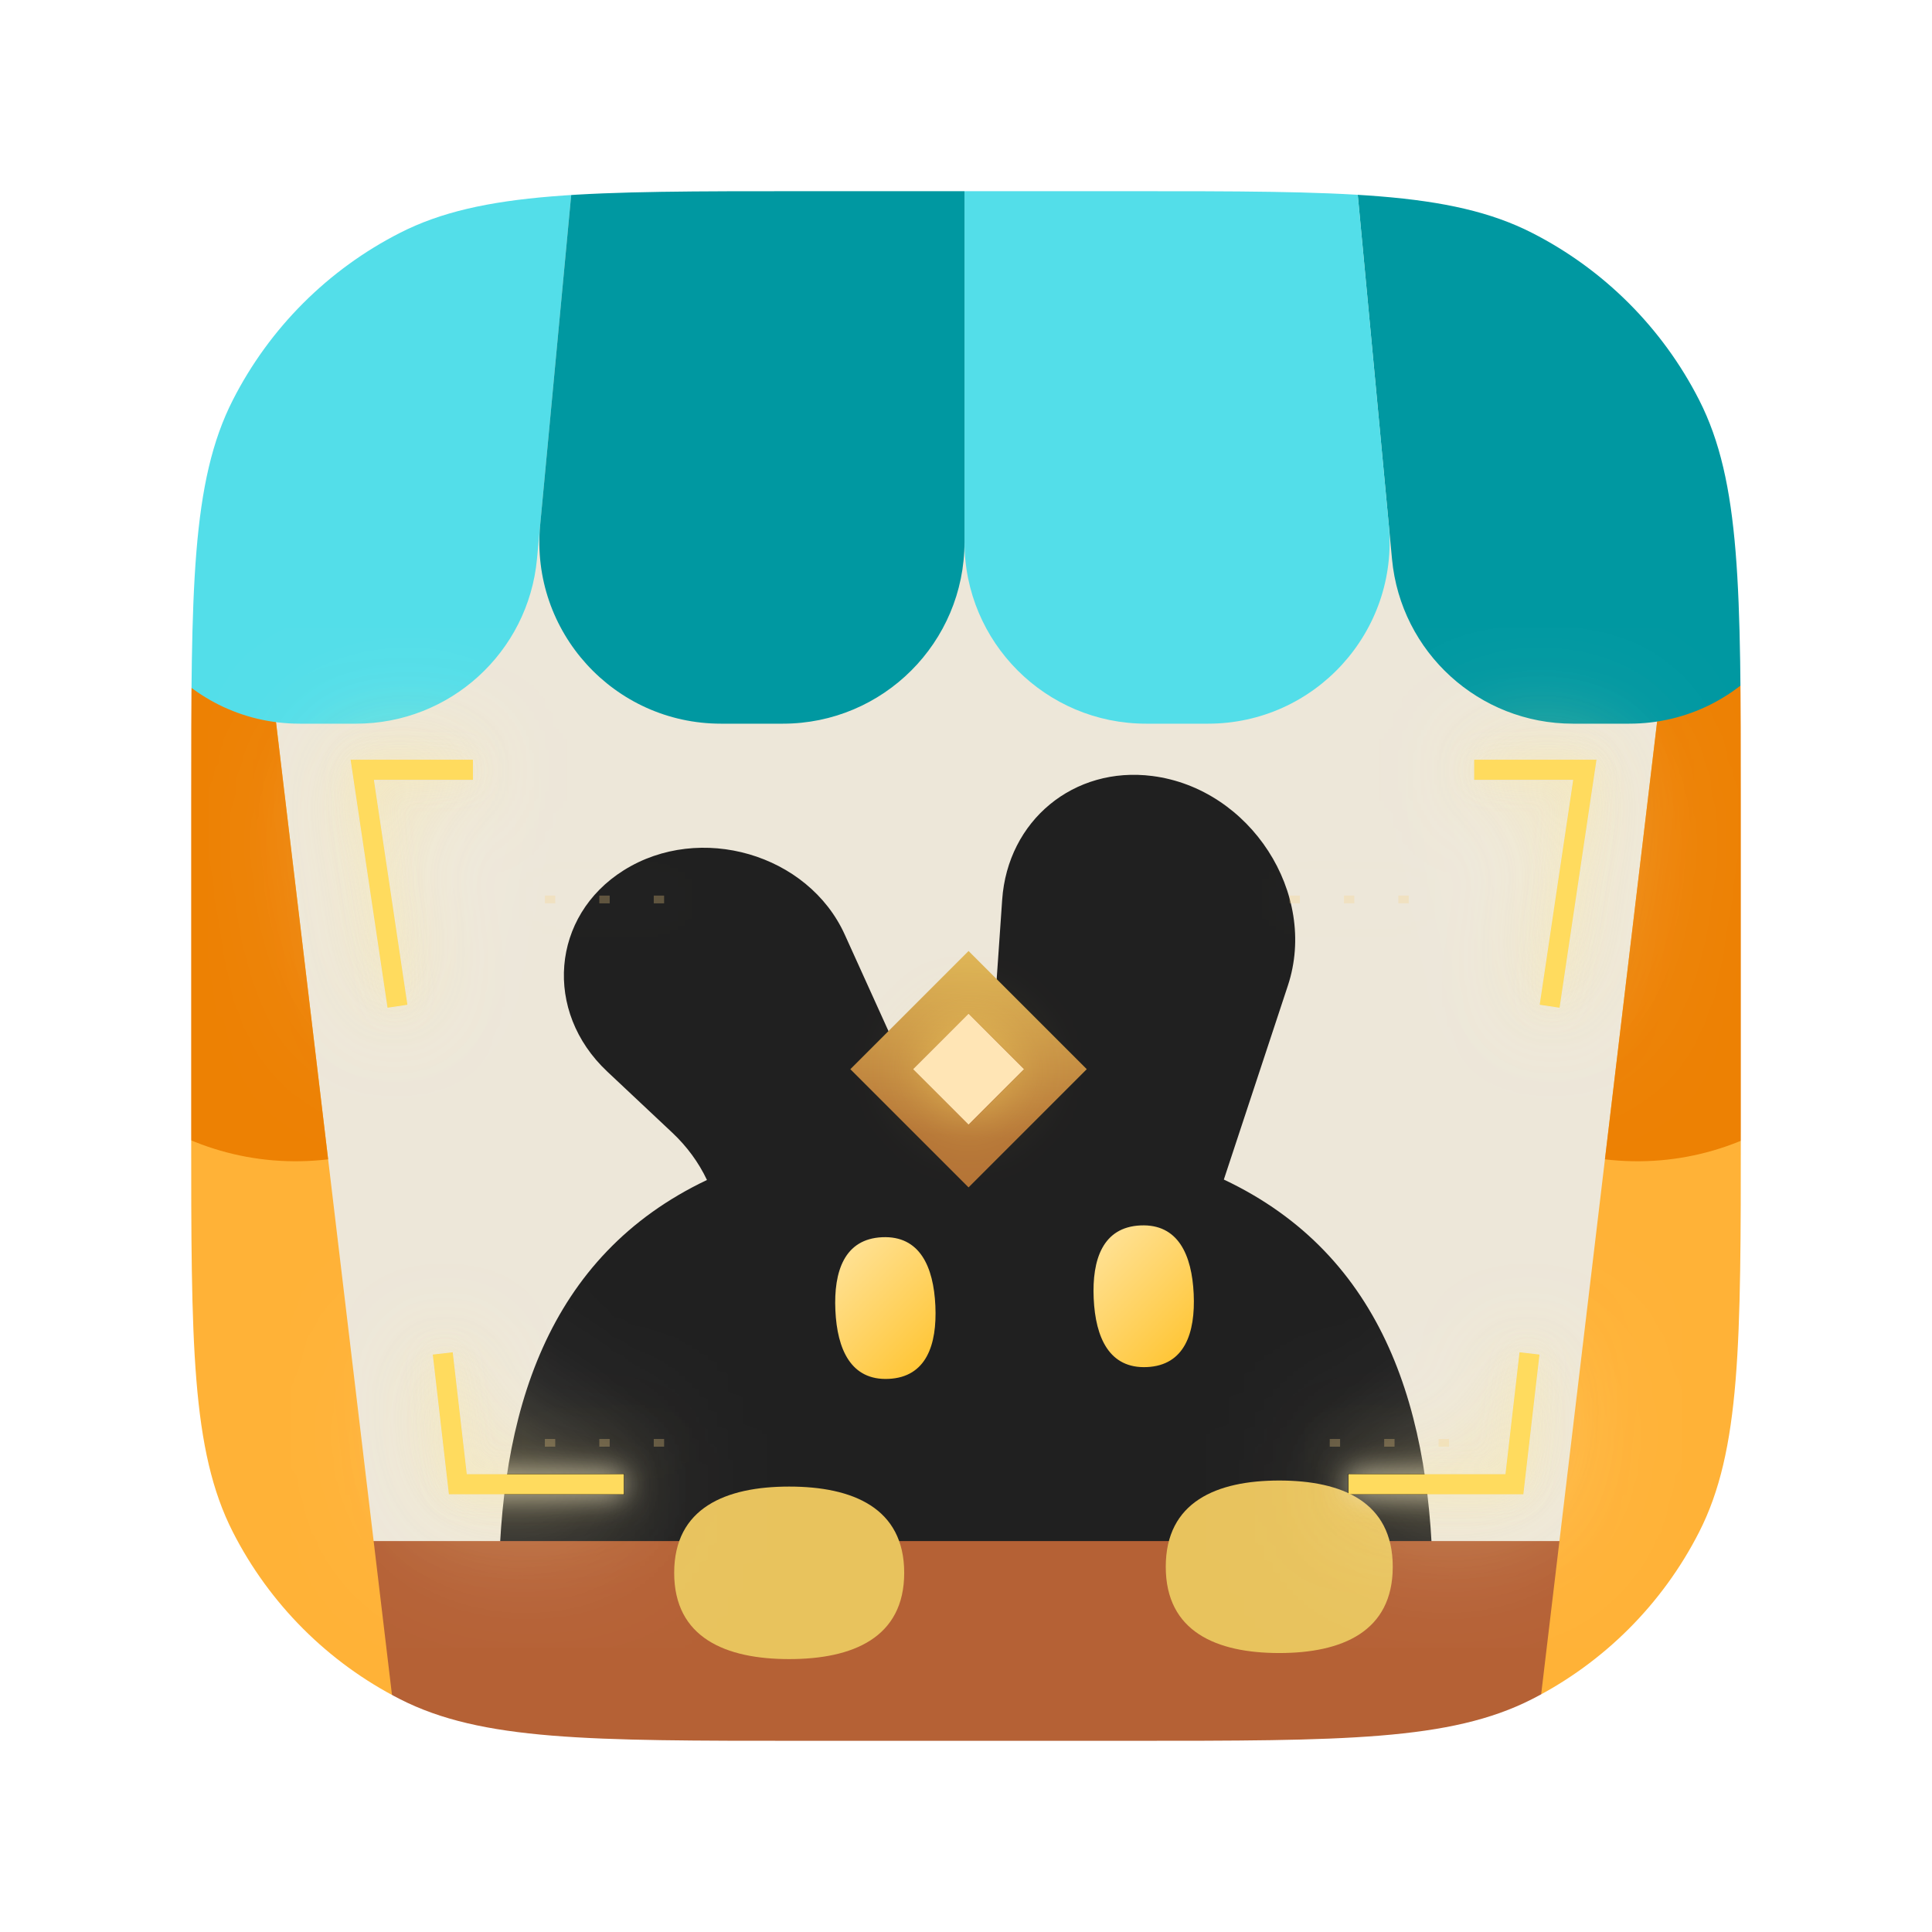
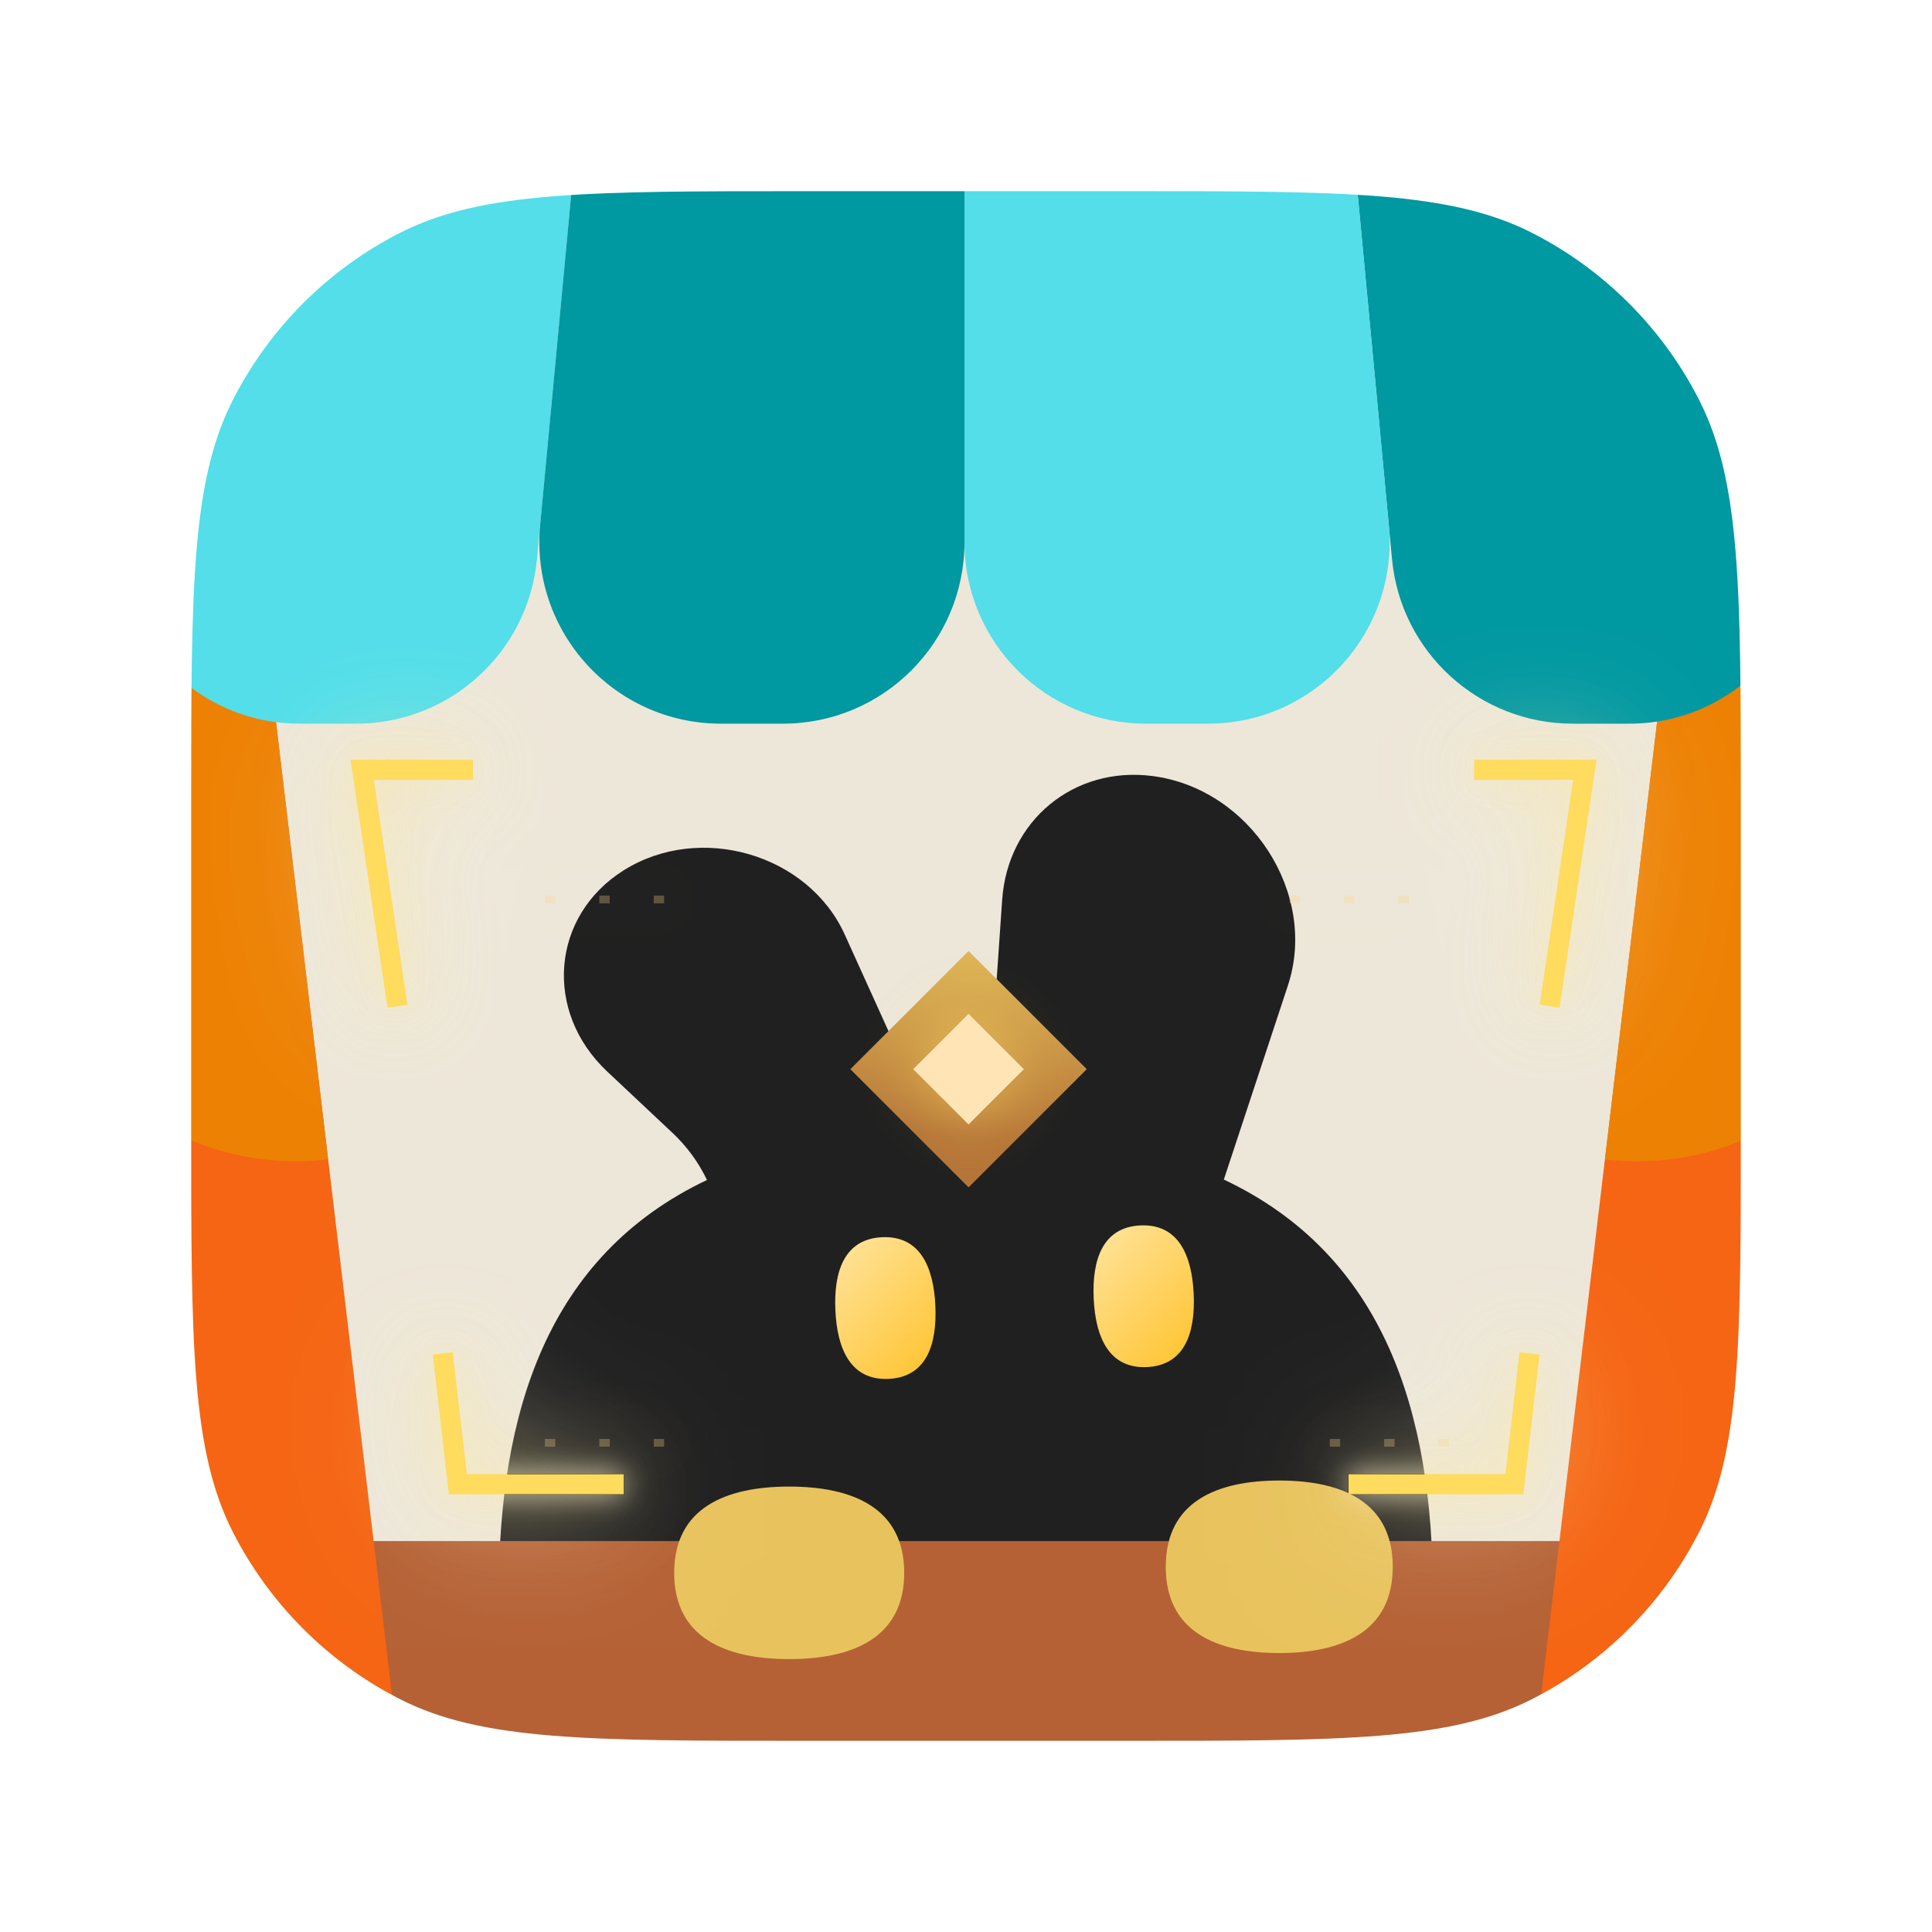
<svg xmlns="http://www.w3.org/2000/svg" width="192" height="192" viewBox="0 0 192 192" fill="none">
  <mask id="mask0_1841_1428" style="mask-type:alpha" maskUnits="userSpaceOnUse" x="19" y="19" width="154" height="154">
    <path d="M19 79.8C19 58.518 19 47.877 23.142 39.748C26.785 32.598 32.598 26.785 39.748 23.142C47.877 19 58.518 19 79.8 19H112.2C133.482 19 144.123 19 152.252 23.142C159.402 26.785 165.215 32.598 168.858 39.748C173 47.877 173 58.518 173 79.8V112.2C173 133.482 173 144.123 168.858 152.252C165.215 159.402 159.402 165.215 152.252 168.858C144.123 173 133.482 173 112.2 173H79.8C58.518 173 47.877 173 39.748 168.858C32.598 165.215 26.785 159.402 23.142 152.252C19 144.123 19 133.482 19 112.2V79.8Z" fill="#EFF3F5" />
  </mask>
  <g mask="url(#mask0_1841_1428)">
    <path d="M19 79.8C19 58.518 19 47.877 23.142 39.748C26.785 32.598 32.598 26.785 39.748 23.142C47.877 19 58.518 19 79.8 19H112.2C133.482 19 144.123 19 152.252 23.142C159.402 26.785 165.215 32.598 168.858 39.748C173 47.877 173 58.518 173 79.8V112.2C173 133.482 173 144.123 168.858 152.252C165.215 159.402 159.402 165.215 152.252 168.858C144.123 173 133.482 173 112.2 173H79.8C58.518 173 47.877 173 39.748 168.858C32.598 165.215 26.785 159.402 23.142 152.252C19 144.123 19 133.482 19 112.2V79.8Z" fill="#EDE7D9" />
    <path fill-rule="evenodd" clip-rule="evenodd" d="M127.99 97.94C131.007 88.801 124.259 78.37 114.519 77.119C106.72 76.117 100.141 81.539 99.595 89.419L98.002 112.423C97.339 112.409 96.666 112.402 95.984 112.402C94.69 112.402 93.43 112.428 92.203 112.478L90.825 108.052L83.951 92.879C80.32 84.867 69.562 81.735 61.989 86.487C54.775 91.012 53.991 100.516 60.339 106.482L66.816 112.569C68.269 113.935 69.436 115.528 70.257 117.265C54.353 124.823 49.562 140.409 49.562 158.41C49.562 183.819 59.107 204.417 95.984 204.417C132.861 204.417 142.406 183.819 142.406 158.41C142.406 140.376 137.598 124.766 121.624 117.223L127.99 97.94Z" fill="#202020" />
    <path d="M88.308 137.032C84.567 137.203 83.196 134.107 83.019 130.22C82.841 126.332 83.924 123.125 87.666 122.954C91.408 122.783 92.778 125.879 92.956 129.766C93.133 133.653 92.05 136.861 88.308 137.032Z" fill="url(#paint0_linear_1841_1428)" />
    <path d="M113.98 135.859C110.238 136.03 108.868 132.935 108.69 129.047C108.513 125.16 109.596 121.953 113.338 121.782C117.08 121.611 118.45 124.706 118.628 128.594C118.805 132.481 117.722 135.688 113.98 135.859Z" fill="url(#paint1_linear_1841_1428)" />
    <path d="M-4.762 160.337C-4.762 156.367 -1.543 153.148 2.427 153.148H189.272C193.242 153.148 196.461 156.367 196.461 160.337V200.401C196.461 204.371 193.242 207.59 189.272 207.59H2.427C-1.543 207.59 -4.762 204.371 -4.762 200.401V160.337Z" fill="#B56135" />
    <path d="M89.859 156.307C89.859 162.763 84.742 164.879 78.43 164.879C72.117 164.879 67 162.763 67 156.307C67 149.851 72.117 147.734 78.43 147.734C84.742 147.734 89.859 149.851 89.859 156.307Z" fill="#E8C35D" />
    <path d="M138.41 155.705C138.41 162.161 133.36 164.277 127.131 164.277C120.901 164.277 115.852 162.161 115.852 155.705C115.852 149.249 120.901 147.133 127.131 147.133C133.36 147.133 138.41 149.249 138.41 155.705Z" fill="#E8C35D" />
-     <path d="M-1.258 59.807L25.622 56.602L39.259 170.991L12.379 174.196L-1.258 59.807Z" fill="#FFB237" />
+     <path d="M-1.258 59.807L25.622 56.602L39.259 170.991L12.379 174.196L-1.258 59.807Z" fill="#F56513" />
    <path d="M-1.258 59.806L25.622 56.602L32.609 115.213C17.764 116.983 4.295 106.383 2.525 91.538L-1.258 59.806Z" fill="#ED8103" />
-     <path d="M193.365 59.807L166.485 56.602L152.848 170.991L179.727 174.196L193.365 59.807Z" fill="#FFB237" />
+     <path d="M193.365 59.807L166.485 56.602L152.848 170.991L179.727 174.196L193.365 59.807Z" fill="#F56513" />
    <path d="M193.365 59.806L166.485 56.602L159.497 115.213C174.343 116.983 187.812 106.383 189.582 91.538L193.365 59.806Z" fill="#ED8103" />
    <path d="M167.998 1.374C166.139 -6.465 159.138 -12 151.081 -12C140.836 -12 132.812 -3.186 133.771 7.014L138.337 55.561C139.208 64.832 146.992 71.918 156.304 71.918H161.902C173.553 71.918 182.151 61.042 179.462 49.706L167.998 1.374Z" fill="#0098A1" />
    <path d="M23.701 1.374C25.561 -6.465 32.562 -12 40.618 -12C50.863 -12 58.887 -3.186 57.928 7.014L53.363 55.561C52.491 64.832 44.708 71.918 35.395 71.918H29.797C18.146 71.918 9.548 61.042 12.237 49.706L23.701 1.374Z" fill="#53DEE9" />
    <path d="M133.522 4.357C132.65 -4.914 124.867 -12 115.554 -12H113.897C103.93 -12 95.85 -3.92 95.85 6.047V53.871C95.85 63.838 103.93 71.918 113.897 71.918H120.051C130.686 71.918 139.015 62.769 138.019 52.181L133.522 4.357Z" fill="#53DEE9" />
    <path d="M58.178 4.357C59.05 -4.914 66.834 -12 76.146 -12H77.803C87.77 -12 95.85 -3.92 95.85 6.047V53.871C95.85 63.838 87.77 71.918 77.803 71.918H71.649C61.014 71.918 52.686 62.769 53.681 52.181L58.178 4.357Z" fill="#0098A1" />
    <rect x="96.254" y="94.508" width="16.612" height="16.612" transform="rotate(45 96.2539 94.5077)" fill="url(#paint2_linear_1841_1428)" />
    <g filter="url(#filter0_d_1841_1428)">
      <rect x="96.254" y="100.746" width="7.789" height="7.789" transform="rotate(45 96.2539 100.746)" fill="#FFE5B5" />
    </g>
    <g filter="url(#filter1_ddd_1841_1428)">
      <path fill-rule="evenodd" clip-rule="evenodd" d="M43.007 134.615L44.993 134.385L46.391 146.5H62V148.5H44.609L43.007 134.615Z" fill="#FFDB5E" />
    </g>
    <g filter="url(#filter2_ddd_1841_1428)">
      <path fill-rule="evenodd" clip-rule="evenodd" d="M152.993 134.615L151.007 134.385L149.609 146.5H134V148.5H151.391L152.993 134.615Z" fill="#FFDB5E" />
    </g>
    <g filter="url(#filter3_ddd_1841_1428)">
      <path fill-rule="evenodd" clip-rule="evenodd" d="M146.5 75.5H158.66L154.989 100.147L153.011 99.853L156.34 77.5H146.5V75.5Z" fill="#FFDB5E" />
    </g>
    <g filter="url(#filter4_ddd_1841_1428)">
      <path fill-rule="evenodd" clip-rule="evenodd" d="M47 75.5H34.84L38.511 100.147L40.489 99.853L37.16 77.5H47V75.5Z" fill="#FFDB5E" />
    </g>
    <g opacity="0.3" filter="url(#filter5_d_1841_1428)">
      <line x1="143.614" y1="143.386" x2="128.386" y2="143.386" stroke="#F9D38B" stroke-width="0.772" stroke-linecap="square" stroke-linejoin="round" stroke-dasharray="0.26 5.15" />
    </g>
    <g opacity="0.3" filter="url(#filter6_d_1841_1428)">
      <line x1="65.614" y1="143.386" x2="50.386" y2="143.386" stroke="#F9D38B" stroke-width="0.772" stroke-linecap="square" stroke-linejoin="round" stroke-dasharray="0.26 5.15" />
    </g>
    <g opacity="0.3" filter="url(#filter7_d_1841_1428)">
      <line x1="65.614" y1="89.386" x2="50.386" y2="89.386" stroke="#F9D38B" stroke-width="0.772" stroke-linecap="square" stroke-linejoin="round" stroke-dasharray="0.26 5.15" />
    </g>
    <g opacity="0.3" filter="url(#filter8_d_1841_1428)">
      <line x1="139.614" y1="89.386" x2="124.386" y2="89.386" stroke="#F9D38B" stroke-width="0.772" stroke-linecap="square" stroke-linejoin="round" stroke-dasharray="0.26 5.15" />
    </g>
  </g>
  <defs>
    <filter id="filter0_d_1841_1428" x="85.085" y="95.085" width="22.338" height="22.338" filterUnits="userSpaceOnUse" color-interpolation-filters="sRGB">
      <feFlood flood-opacity="0" result="BackgroundImageFix" />
      <feColorMatrix in="SourceAlpha" type="matrix" values="0 0 0 0 0 0 0 0 0 0 0 0 0 0 0 0 0 0 127 0" result="hardAlpha" />
      <feOffset />
      <feGaussianBlur stdDeviation="2.831" />
      <feComposite in2="hardAlpha" operator="out" />
      <feColorMatrix type="matrix" values="0 0 0 0 1 0 0 0 0 0.872 0 0 0 0 0.392 0 0 0 0.55 0" />
      <feBlend mode="normal" in2="BackgroundImageFix" result="effect1_dropShadow_1841_1428" />
      <feBlend mode="normal" in="SourceGraphic" in2="effect1_dropShadow_1841_1428" result="shape" />
    </filter>
    <filter id="filter1_ddd_1841_1428" x="28.853" y="121.261" width="47.301" height="42.422" filterUnits="userSpaceOnUse" color-interpolation-filters="sRGB">
      <feFlood flood-opacity="0" result="BackgroundImageFix" />
      <feColorMatrix in="SourceAlpha" type="matrix" values="0 0 0 0 0 0 0 0 0 0 0 0 0 0 0 0 0 0 127 0" result="hardAlpha" />
      <feOffset />
      <feGaussianBlur stdDeviation="1.415" />
      <feComposite in2="hardAlpha" operator="out" />
      <feColorMatrix type="matrix" values="0 0 0 0 0.953 0 0 0 0 0.922 0 0 0 0 0.804 0 0 0 0.88 0" />
      <feBlend mode="normal" in2="BackgroundImageFix" result="effect1_dropShadow_1841_1428" />
      <feColorMatrix in="SourceAlpha" type="matrix" values="0 0 0 0 0 0 0 0 0 0 0 0 0 0 0 0 0 0 127 0" result="hardAlpha" />
      <feOffset />
      <feGaussianBlur stdDeviation="4.246" />
      <feComposite in2="hardAlpha" operator="out" />
      <feColorMatrix type="matrix" values="0 0 0 0 0.979 0 0 0 0 0.818 0 0 0 0 0.245 0 0 0 0.55 0" />
      <feBlend mode="normal" in2="effect1_dropShadow_1841_1428" result="effect2_dropShadow_1841_1428" />
      <feColorMatrix in="SourceAlpha" type="matrix" values="0 0 0 0 0 0 0 0 0 0 0 0 0 0 0 0 0 0 127 0" result="hardAlpha" />
      <feOffset dy="1.029" />
      <feGaussianBlur stdDeviation="7.077" />
      <feComposite in2="hardAlpha" operator="out" />
      <feColorMatrix type="matrix" values="0 0 0 0 1 0 0 0 0 1 0 0 0 0 1 0 0 0 0.88 0" />
      <feBlend mode="normal" in2="effect2_dropShadow_1841_1428" result="effect3_dropShadow_1841_1428" />
      <feBlend mode="normal" in="SourceGraphic" in2="effect3_dropShadow_1841_1428" result="shape" />
    </filter>
    <filter id="filter2_ddd_1841_1428" x="119.846" y="121.261" width="47.301" height="42.422" filterUnits="userSpaceOnUse" color-interpolation-filters="sRGB">
      <feFlood flood-opacity="0" result="BackgroundImageFix" />
      <feColorMatrix in="SourceAlpha" type="matrix" values="0 0 0 0 0 0 0 0 0 0 0 0 0 0 0 0 0 0 127 0" result="hardAlpha" />
      <feOffset />
      <feGaussianBlur stdDeviation="1.415" />
      <feComposite in2="hardAlpha" operator="out" />
      <feColorMatrix type="matrix" values="0 0 0 0 0.953 0 0 0 0 0.922 0 0 0 0 0.804 0 0 0 0.88 0" />
      <feBlend mode="normal" in2="BackgroundImageFix" result="effect1_dropShadow_1841_1428" />
      <feColorMatrix in="SourceAlpha" type="matrix" values="0 0 0 0 0 0 0 0 0 0 0 0 0 0 0 0 0 0 127 0" result="hardAlpha" />
      <feOffset />
      <feGaussianBlur stdDeviation="4.246" />
      <feComposite in2="hardAlpha" operator="out" />
      <feColorMatrix type="matrix" values="0 0 0 0 0.979 0 0 0 0 0.818 0 0 0 0 0.245 0 0 0 0.55 0" />
      <feBlend mode="normal" in2="effect1_dropShadow_1841_1428" result="effect2_dropShadow_1841_1428" />
      <feColorMatrix in="SourceAlpha" type="matrix" values="0 0 0 0 0 0 0 0 0 0 0 0 0 0 0 0 0 0 127 0" result="hardAlpha" />
      <feOffset dy="1.029" />
      <feGaussianBlur stdDeviation="7.077" />
      <feComposite in2="hardAlpha" operator="out" />
      <feColorMatrix type="matrix" values="0 0 0 0 1 0 0 0 0 1 0 0 0 0 1 0 0 0 0.88 0" />
      <feBlend mode="normal" in2="effect2_dropShadow_1841_1428" result="effect3_dropShadow_1841_1428" />
      <feBlend mode="normal" in="SourceGraphic" in2="effect3_dropShadow_1841_1428" result="shape" />
    </filter>
    <filter id="filter3_ddd_1841_1428" x="132.346" y="62.376" width="40.467" height="52.955" filterUnits="userSpaceOnUse" color-interpolation-filters="sRGB">
      <feFlood flood-opacity="0" result="BackgroundImageFix" />
      <feColorMatrix in="SourceAlpha" type="matrix" values="0 0 0 0 0 0 0 0 0 0 0 0 0 0 0 0 0 0 127 0" result="hardAlpha" />
      <feOffset />
      <feGaussianBlur stdDeviation="1.415" />
      <feComposite in2="hardAlpha" operator="out" />
      <feColorMatrix type="matrix" values="0 0 0 0 0.953 0 0 0 0 0.922 0 0 0 0 0.804 0 0 0 0.88 0" />
      <feBlend mode="normal" in2="BackgroundImageFix" result="effect1_dropShadow_1841_1428" />
      <feColorMatrix in="SourceAlpha" type="matrix" values="0 0 0 0 0 0 0 0 0 0 0 0 0 0 0 0 0 0 127 0" result="hardAlpha" />
      <feOffset />
      <feGaussianBlur stdDeviation="4.246" />
      <feComposite in2="hardAlpha" operator="out" />
      <feColorMatrix type="matrix" values="0 0 0 0 0.979 0 0 0 0 0.818 0 0 0 0 0.245 0 0 0 0.55 0" />
      <feBlend mode="normal" in2="effect1_dropShadow_1841_1428" result="effect2_dropShadow_1841_1428" />
      <feColorMatrix in="SourceAlpha" type="matrix" values="0 0 0 0 0 0 0 0 0 0 0 0 0 0 0 0 0 0 127 0" result="hardAlpha" />
      <feOffset dy="1.029" />
      <feGaussianBlur stdDeviation="7.077" />
      <feComposite in2="hardAlpha" operator="out" />
      <feColorMatrix type="matrix" values="0 0 0 0 1 0 0 0 0 1 0 0 0 0 1 0 0 0 0.88 0" />
      <feBlend mode="normal" in2="effect2_dropShadow_1841_1428" result="effect3_dropShadow_1841_1428" />
      <feBlend mode="normal" in="SourceGraphic" in2="effect3_dropShadow_1841_1428" result="shape" />
    </filter>
    <filter id="filter4_ddd_1841_1428" x="20.686" y="62.376" width="40.467" height="52.955" filterUnits="userSpaceOnUse" color-interpolation-filters="sRGB">
      <feFlood flood-opacity="0" result="BackgroundImageFix" />
      <feColorMatrix in="SourceAlpha" type="matrix" values="0 0 0 0 0 0 0 0 0 0 0 0 0 0 0 0 0 0 127 0" result="hardAlpha" />
      <feOffset />
      <feGaussianBlur stdDeviation="1.415" />
      <feComposite in2="hardAlpha" operator="out" />
      <feColorMatrix type="matrix" values="0 0 0 0 0.953 0 0 0 0 0.922 0 0 0 0 0.804 0 0 0 0.88 0" />
      <feBlend mode="normal" in2="BackgroundImageFix" result="effect1_dropShadow_1841_1428" />
      <feColorMatrix in="SourceAlpha" type="matrix" values="0 0 0 0 0 0 0 0 0 0 0 0 0 0 0 0 0 0 127 0" result="hardAlpha" />
      <feOffset />
      <feGaussianBlur stdDeviation="4.246" />
      <feComposite in2="hardAlpha" operator="out" />
      <feColorMatrix type="matrix" values="0 0 0 0 0.979 0 0 0 0 0.818 0 0 0 0 0.245 0 0 0 0.55 0" />
      <feBlend mode="normal" in2="effect1_dropShadow_1841_1428" result="effect2_dropShadow_1841_1428" />
      <feColorMatrix in="SourceAlpha" type="matrix" values="0 0 0 0 0 0 0 0 0 0 0 0 0 0 0 0 0 0 127 0" result="hardAlpha" />
      <feOffset dy="1.029" />
      <feGaussianBlur stdDeviation="7.077" />
      <feComposite in2="hardAlpha" operator="out" />
      <feColorMatrix type="matrix" values="0 0 0 0 1 0 0 0 0 1 0 0 0 0 1 0 0 0 0.88 0" />
      <feBlend mode="normal" in2="effect2_dropShadow_1841_1428" result="effect3_dropShadow_1841_1428" />
      <feBlend mode="normal" in="SourceGraphic" in2="effect3_dropShadow_1841_1428" result="shape" />
    </filter>
    <filter id="filter5_d_1841_1428" x="121.953" y="136.953" width="28.095" height="12.867" filterUnits="userSpaceOnUse" color-interpolation-filters="sRGB">
      <feFlood flood-opacity="0" result="BackgroundImageFix" />
      <feColorMatrix in="SourceAlpha" type="matrix" values="0 0 0 0 0 0 0 0 0 0 0 0 0 0 0 0 0 0 127 0" result="hardAlpha" />
      <feOffset />
      <feGaussianBlur stdDeviation="2.831" />
      <feComposite in2="hardAlpha" operator="out" />
      <feColorMatrix type="matrix" values="0 0 0 0 0.953 0 0 0 0 0.922 0 0 0 0 0.804 0 0 0 0.55 0" />
      <feBlend mode="normal" in2="BackgroundImageFix" result="effect1_dropShadow_1841_1428" />
      <feBlend mode="normal" in="SourceGraphic" in2="effect1_dropShadow_1841_1428" result="shape" />
    </filter>
    <filter id="filter6_d_1841_1428" x="43.953" y="136.953" width="28.095" height="12.867" filterUnits="userSpaceOnUse" color-interpolation-filters="sRGB">
      <feFlood flood-opacity="0" result="BackgroundImageFix" />
      <feColorMatrix in="SourceAlpha" type="matrix" values="0 0 0 0 0 0 0 0 0 0 0 0 0 0 0 0 0 0 127 0" result="hardAlpha" />
      <feOffset />
      <feGaussianBlur stdDeviation="2.831" />
      <feComposite in2="hardAlpha" operator="out" />
      <feColorMatrix type="matrix" values="0 0 0 0 0.953 0 0 0 0 0.922 0 0 0 0 0.804 0 0 0 0.55 0" />
      <feBlend mode="normal" in2="BackgroundImageFix" result="effect1_dropShadow_1841_1428" />
      <feBlend mode="normal" in="SourceGraphic" in2="effect1_dropShadow_1841_1428" result="shape" />
    </filter>
    <filter id="filter7_d_1841_1428" x="43.953" y="82.953" width="28.095" height="12.867" filterUnits="userSpaceOnUse" color-interpolation-filters="sRGB">
      <feFlood flood-opacity="0" result="BackgroundImageFix" />
      <feColorMatrix in="SourceAlpha" type="matrix" values="0 0 0 0 0 0 0 0 0 0 0 0 0 0 0 0 0 0 127 0" result="hardAlpha" />
      <feOffset />
      <feGaussianBlur stdDeviation="2.831" />
      <feComposite in2="hardAlpha" operator="out" />
      <feColorMatrix type="matrix" values="0 0 0 0 0.953 0 0 0 0 0.922 0 0 0 0 0.804 0 0 0 0.55 0" />
      <feBlend mode="normal" in2="BackgroundImageFix" result="effect1_dropShadow_1841_1428" />
      <feBlend mode="normal" in="SourceGraphic" in2="effect1_dropShadow_1841_1428" result="shape" />
    </filter>
    <filter id="filter8_d_1841_1428" x="117.953" y="82.953" width="28.095" height="12.867" filterUnits="userSpaceOnUse" color-interpolation-filters="sRGB">
      <feFlood flood-opacity="0" result="BackgroundImageFix" />
      <feColorMatrix in="SourceAlpha" type="matrix" values="0 0 0 0 0 0 0 0 0 0 0 0 0 0 0 0 0 0 127 0" result="hardAlpha" />
      <feOffset />
      <feGaussianBlur stdDeviation="2.831" />
      <feComposite in2="hardAlpha" operator="out" />
      <feColorMatrix type="matrix" values="0 0 0 0 0.953 0 0 0 0 0.922 0 0 0 0 0.804 0 0 0 0.55 0" />
      <feBlend mode="normal" in2="BackgroundImageFix" result="effect1_dropShadow_1841_1428" />
      <feBlend mode="normal" in="SourceGraphic" in2="effect1_dropShadow_1841_1428" result="shape" />
    </filter>
    <linearGradient id="paint0_linear_1841_1428" x1="83" y1="120.646" x2="97.788" y2="134.986" gradientUnits="userSpaceOnUse">
      <stop stop-color="#FFE8AB" />
      <stop offset="1" stop-color="#FFBE1C" />
    </linearGradient>
    <linearGradient id="paint1_linear_1841_1428" x1="108.672" y1="119.473" x2="123.46" y2="133.813" gradientUnits="userSpaceOnUse">
      <stop stop-color="#FFE8AB" />
      <stop offset="1" stop-color="#FFBE1C" />
    </linearGradient>
    <linearGradient id="paint2_linear_1841_1428" x1="91.473" y1="87.964" x2="110.565" y2="109.177" gradientUnits="userSpaceOnUse">
      <stop stop-color="#F2D465" />
      <stop offset="0.929" stop-color="#B57537" />
    </linearGradient>
  </defs>
</svg>
